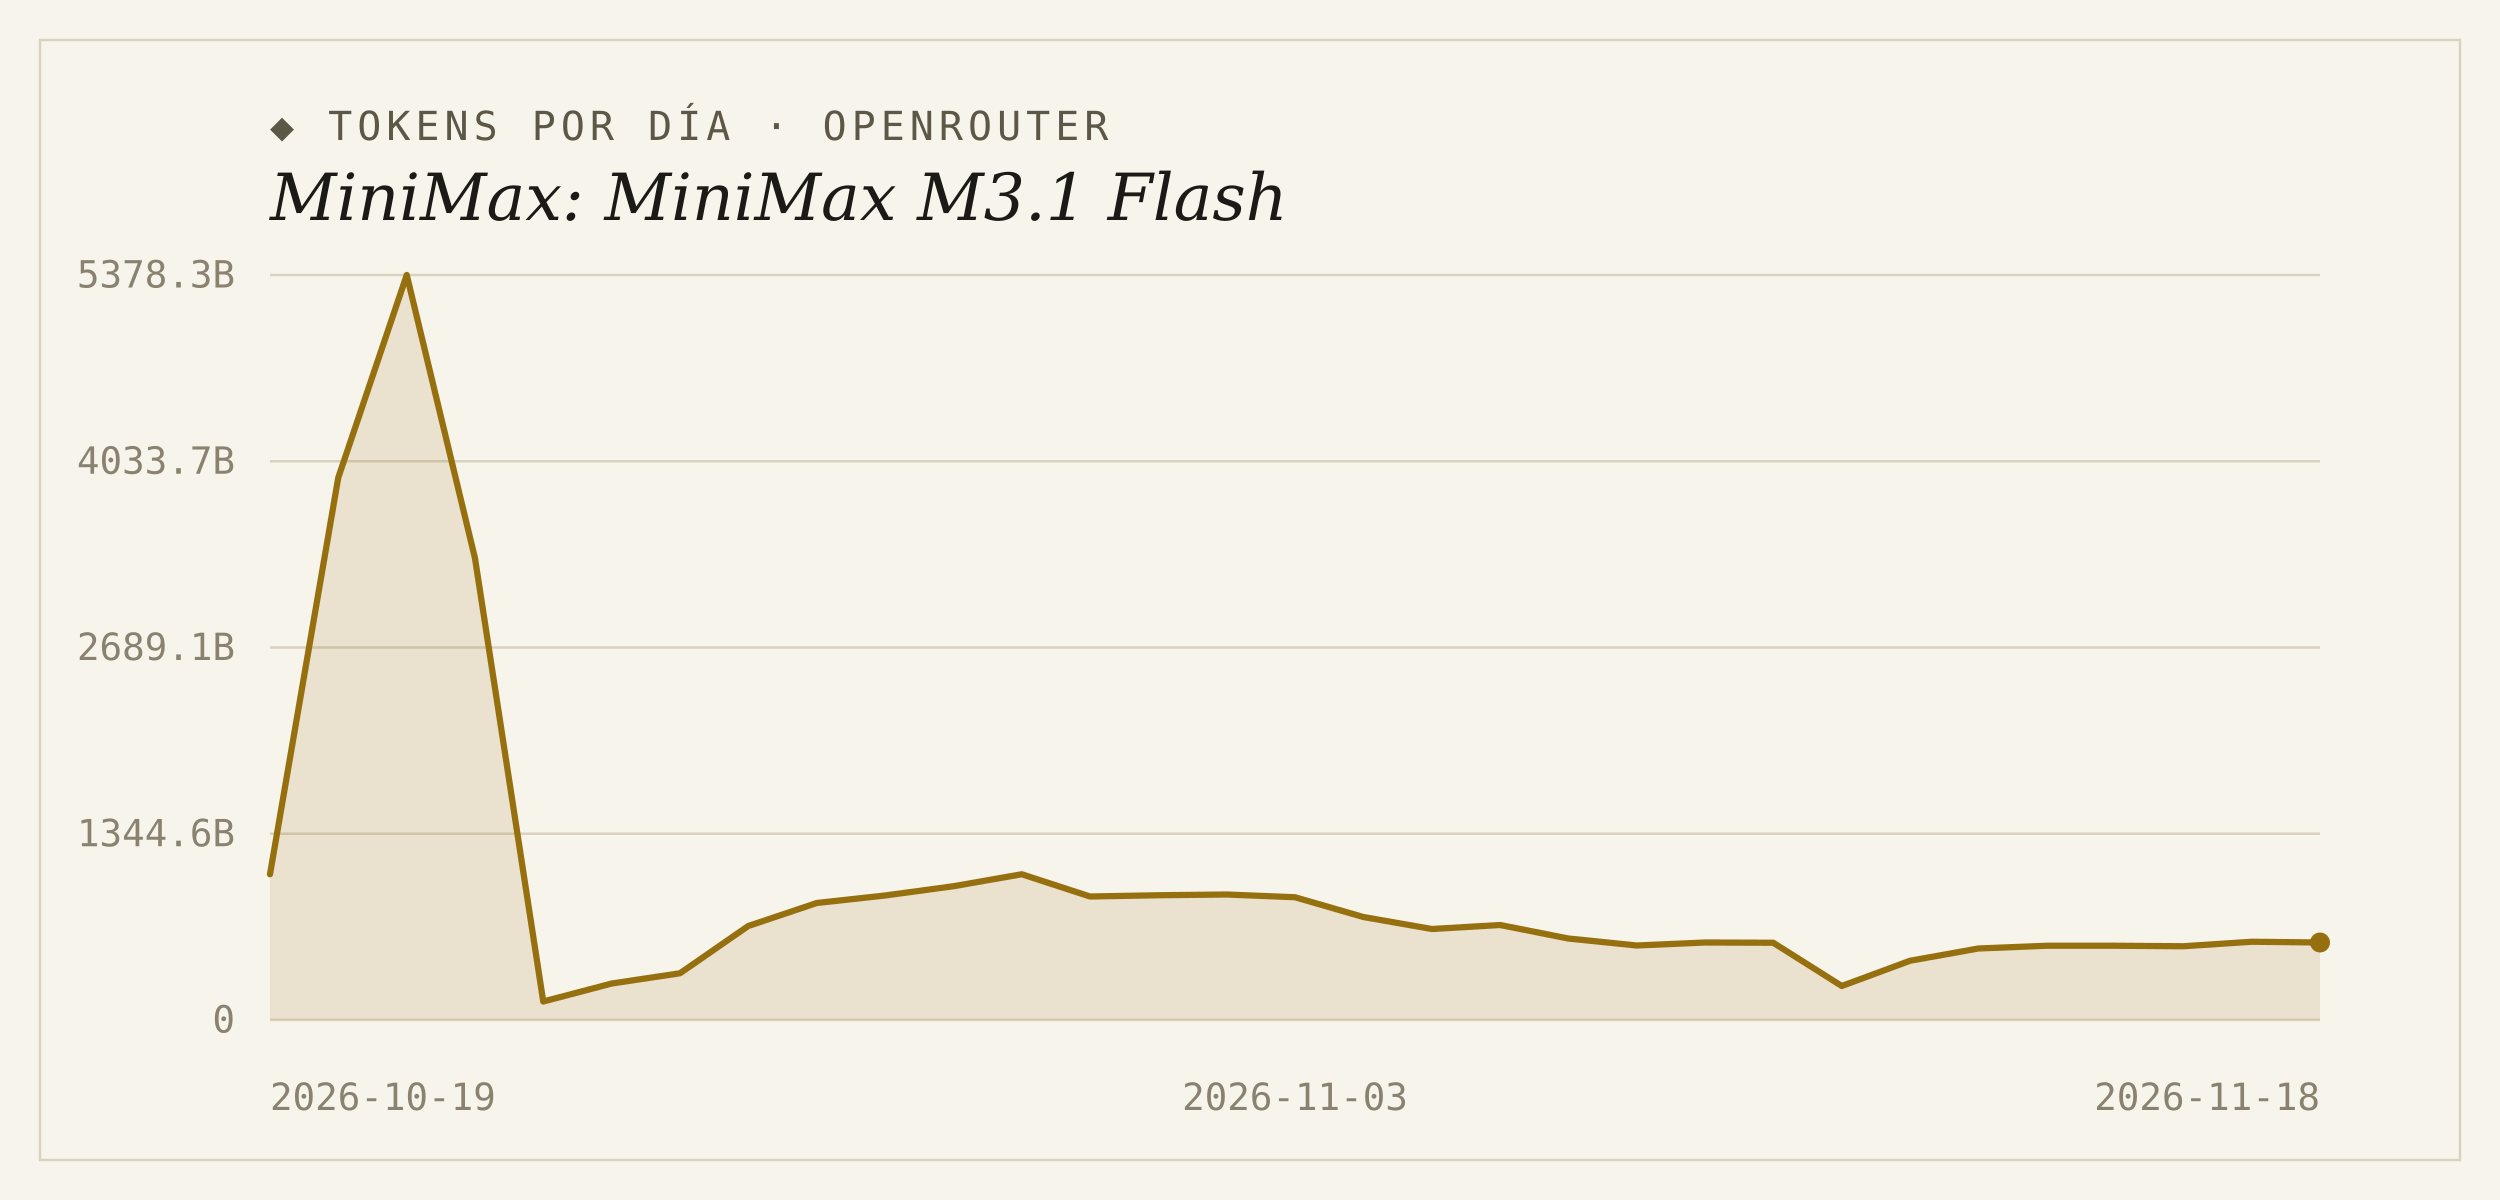
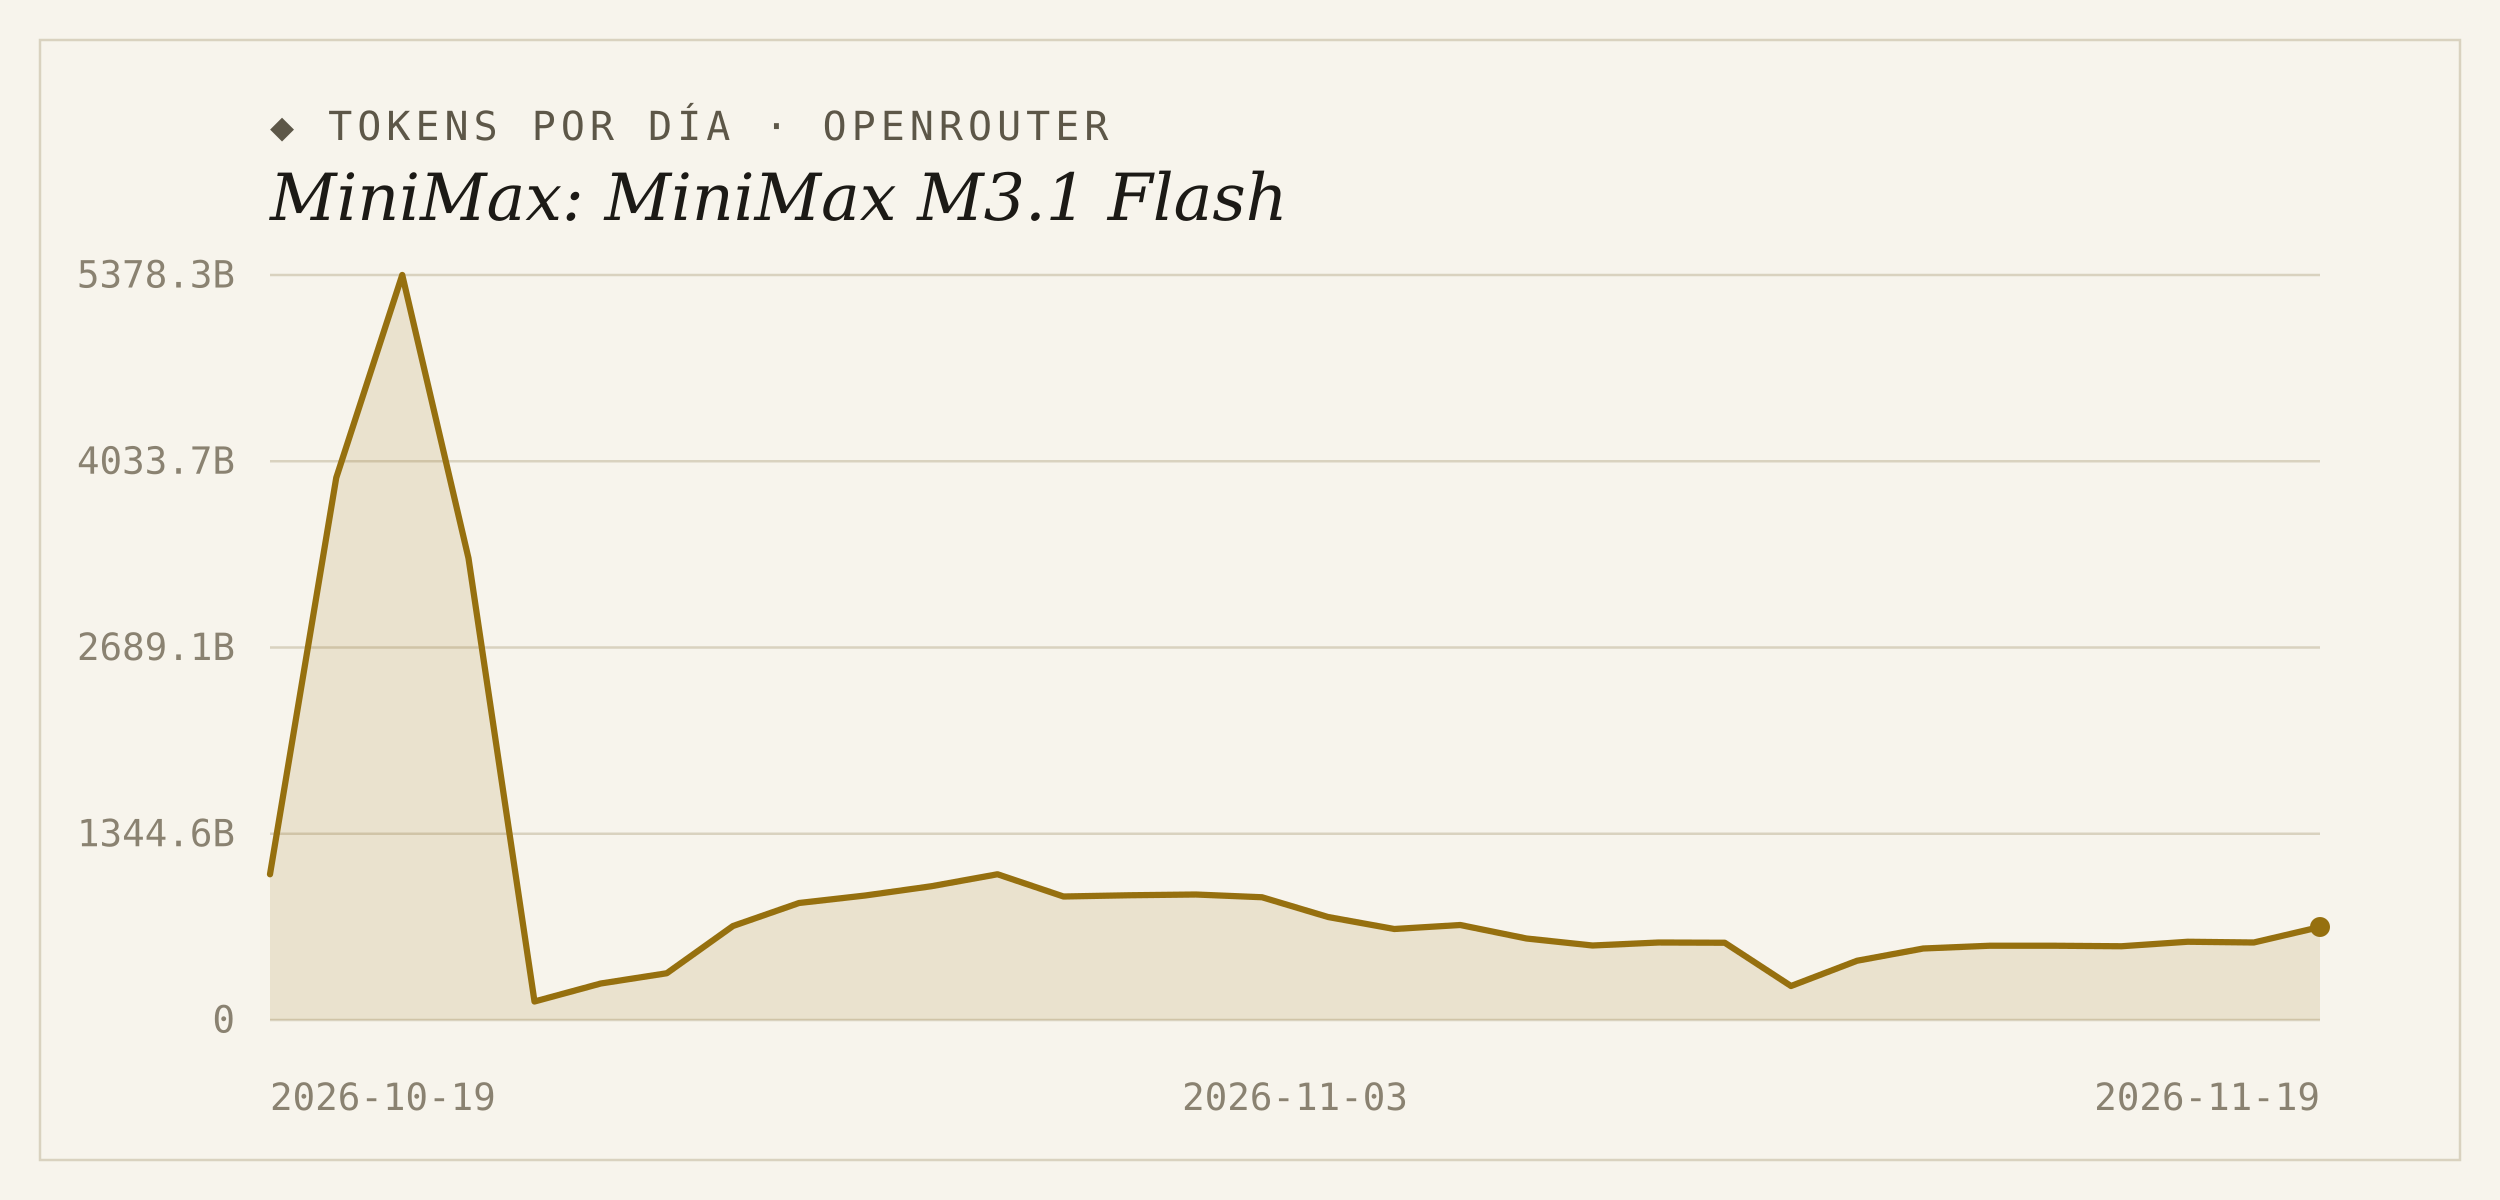
<svg xmlns="http://www.w3.org/2000/svg" width="1000" height="480" viewBox="0 0 1000 480">
  <rect width="1000" height="480" fill="#f7f4ec" />
  <rect x="16" y="16" width="968" height="448" fill="none" stroke="#d9d2bf" stroke-width="1" />
  <text x="108" y="56" font-family="'DejaVu Sans Mono', Consolas, monospace" font-size="16" letter-spacing="2" fill="#5d5748">◆ TOKENS POR DÍA · OPENROUTER</text>
  <text x="108" y="88" font-family="Georgia, 'DejaVu Serif', serif" font-size="26" font-style="italic" fill="#1c1a16">MiniMax: MiniMax M3.1 Flash</text>
  <line x1="108" y1="408.0" x2="928" y2="408.0" stroke="#d9d2bf" stroke-width="1" />
  <text x="94" y="413" text-anchor="end" font-family="'DejaVu Sans Mono', Consolas, monospace" font-size="15" fill="#8a8271">0</text>
  <line x1="108" y1="333.5" x2="928" y2="333.5" stroke="#d9d2bf" stroke-width="1" />
  <text x="94" y="338.5" text-anchor="end" font-family="'DejaVu Sans Mono', Consolas, monospace" font-size="15" fill="#8a8271">1344.6B</text>
  <line x1="108" y1="259.0" x2="928" y2="259.0" stroke="#d9d2bf" stroke-width="1" />
  <text x="94" y="264" text-anchor="end" font-family="'DejaVu Sans Mono', Consolas, monospace" font-size="15" fill="#8a8271">2689.1B</text>
  <line x1="108" y1="184.5" x2="928" y2="184.5" stroke="#d9d2bf" stroke-width="1" />
  <text x="94" y="189.5" text-anchor="end" font-family="'DejaVu Sans Mono', Consolas, monospace" font-size="15" fill="#8a8271">4033.7B</text>
  <line x1="108" y1="110.0" x2="928" y2="110.0" stroke="#d9d2bf" stroke-width="1" />
  <text x="94" y="115" text-anchor="end" font-family="'DejaVu Sans Mono', Consolas, monospace" font-size="15" fill="#8a8271">5378.3B</text>
-   <path d="M 108,408.0 L 108.0,349.7 L 135.3,191.1 L 162.7,110.0 L 190.0,223.3 L 217.3,400.6 L 244.7,393.4 L 272.0,389.3 L 299.3,370.4 L 326.7,361.2 L 354.0,358.2 L 381.3,354.5 L 408.7,349.7 L 436.0,358.6 L 463.3,358.1 L 490.7,357.8 L 518.0,358.9 L 545.3,366.8 L 572.7,371.6 L 600.0,370.0 L 627.3,375.4 L 654.7,378.2 L 682.0,377.0 L 709.3,377.1 L 736.7,394.4 L 764.0,384.3 L 791.3,379.4 L 818.7,378.3 L 846.0,378.3 L 873.3,378.5 L 900.7,376.7 L 928.0,377.0 L 928.0,408.0 Z" fill="#96700f" fill-opacity="0.14" />
-   <polyline points="108.0,349.7 135.3,191.1 162.7,110.0 190.0,223.3 217.3,400.6 244.7,393.4 272.0,389.3 299.3,370.4 326.7,361.2 354.0,358.2 381.3,354.5 408.7,349.7 436.0,358.6 463.3,358.1 490.7,357.8 518.0,358.9 545.3,366.8 572.7,371.6 600.0,370.0 627.3,375.4 654.7,378.2 682.0,377.0 709.3,377.1 736.7,394.4 764.0,384.3 791.3,379.4 818.7,378.3 846.0,378.3 873.3,378.5 900.7,376.7 928.0,377.0" fill="none" stroke="#96700f" stroke-width="2.5" stroke-linejoin="round" stroke-linecap="round" />
-   <circle cx="928.0" cy="377.0" r="4" fill="#96700f" />
+   <path d="M 108,408.0 L 108.0,349.7 L 134.5,191.1 L 160.9,110.0 L 187.4,223.3 L 213.8,400.6 L 240.3,393.4 L 266.7,389.3 L 293.2,370.4 L 319.6,361.2 L 346.1,358.2 L 372.5,354.5 L 399.0,349.7 L 425.4,358.6 L 451.9,358.1 L 478.3,357.8 L 504.8,358.9 L 531.2,366.8 L 557.7,371.6 L 584.1,370.0 L 610.6,375.4 L 637.0,378.2 L 663.5,377.0 L 689.9,377.1 L 716.4,394.4 L 742.8,384.3 L 769.3,379.4 L 795.7,378.3 L 822.2,378.3 L 848.6,378.5 L 875.1,376.7 L 901.5,377.0 L 928.0,370.8 L 928.0,408.0 Z" fill="#96700f" fill-opacity="0.14" />
+   <polyline points="108.0,349.7 134.5,191.1 160.9,110.0 187.4,223.3 213.8,400.6 240.3,393.4 266.7,389.3 293.2,370.4 319.6,361.2 346.1,358.2 372.5,354.5 399.0,349.7 425.4,358.6 451.9,358.1 478.3,357.8 504.8,358.9 531.2,366.8 557.7,371.6 584.1,370.0 610.6,375.4 637.0,378.2 663.5,377.0 689.9,377.1 716.4,394.4 742.8,384.3 769.3,379.4 795.7,378.3 822.2,378.3 848.6,378.5 875.1,376.7 901.5,377.0 928.0,370.8" fill="none" stroke="#96700f" stroke-width="2.5" stroke-linejoin="round" stroke-linecap="round" />
+   <circle cx="928.0" cy="370.8" r="4" fill="#96700f" />
  <text x="108" y="444" text-anchor="start" font-family="'DejaVu Sans Mono', Consolas, monospace" font-size="15" fill="#8a8271">2026-10-19</text>
  <text x="518" y="444" text-anchor="middle" font-family="'DejaVu Sans Mono', Consolas, monospace" font-size="15" fill="#8a8271">2026-11-03</text>
-   <text x="928" y="444" text-anchor="end" font-family="'DejaVu Sans Mono', Consolas, monospace" font-size="15" fill="#8a8271">2026-11-18</text>
+   <text x="928" y="444" text-anchor="end" font-family="'DejaVu Sans Mono', Consolas, monospace" font-size="15" fill="#8a8271">2026-11-19</text>
</svg>
